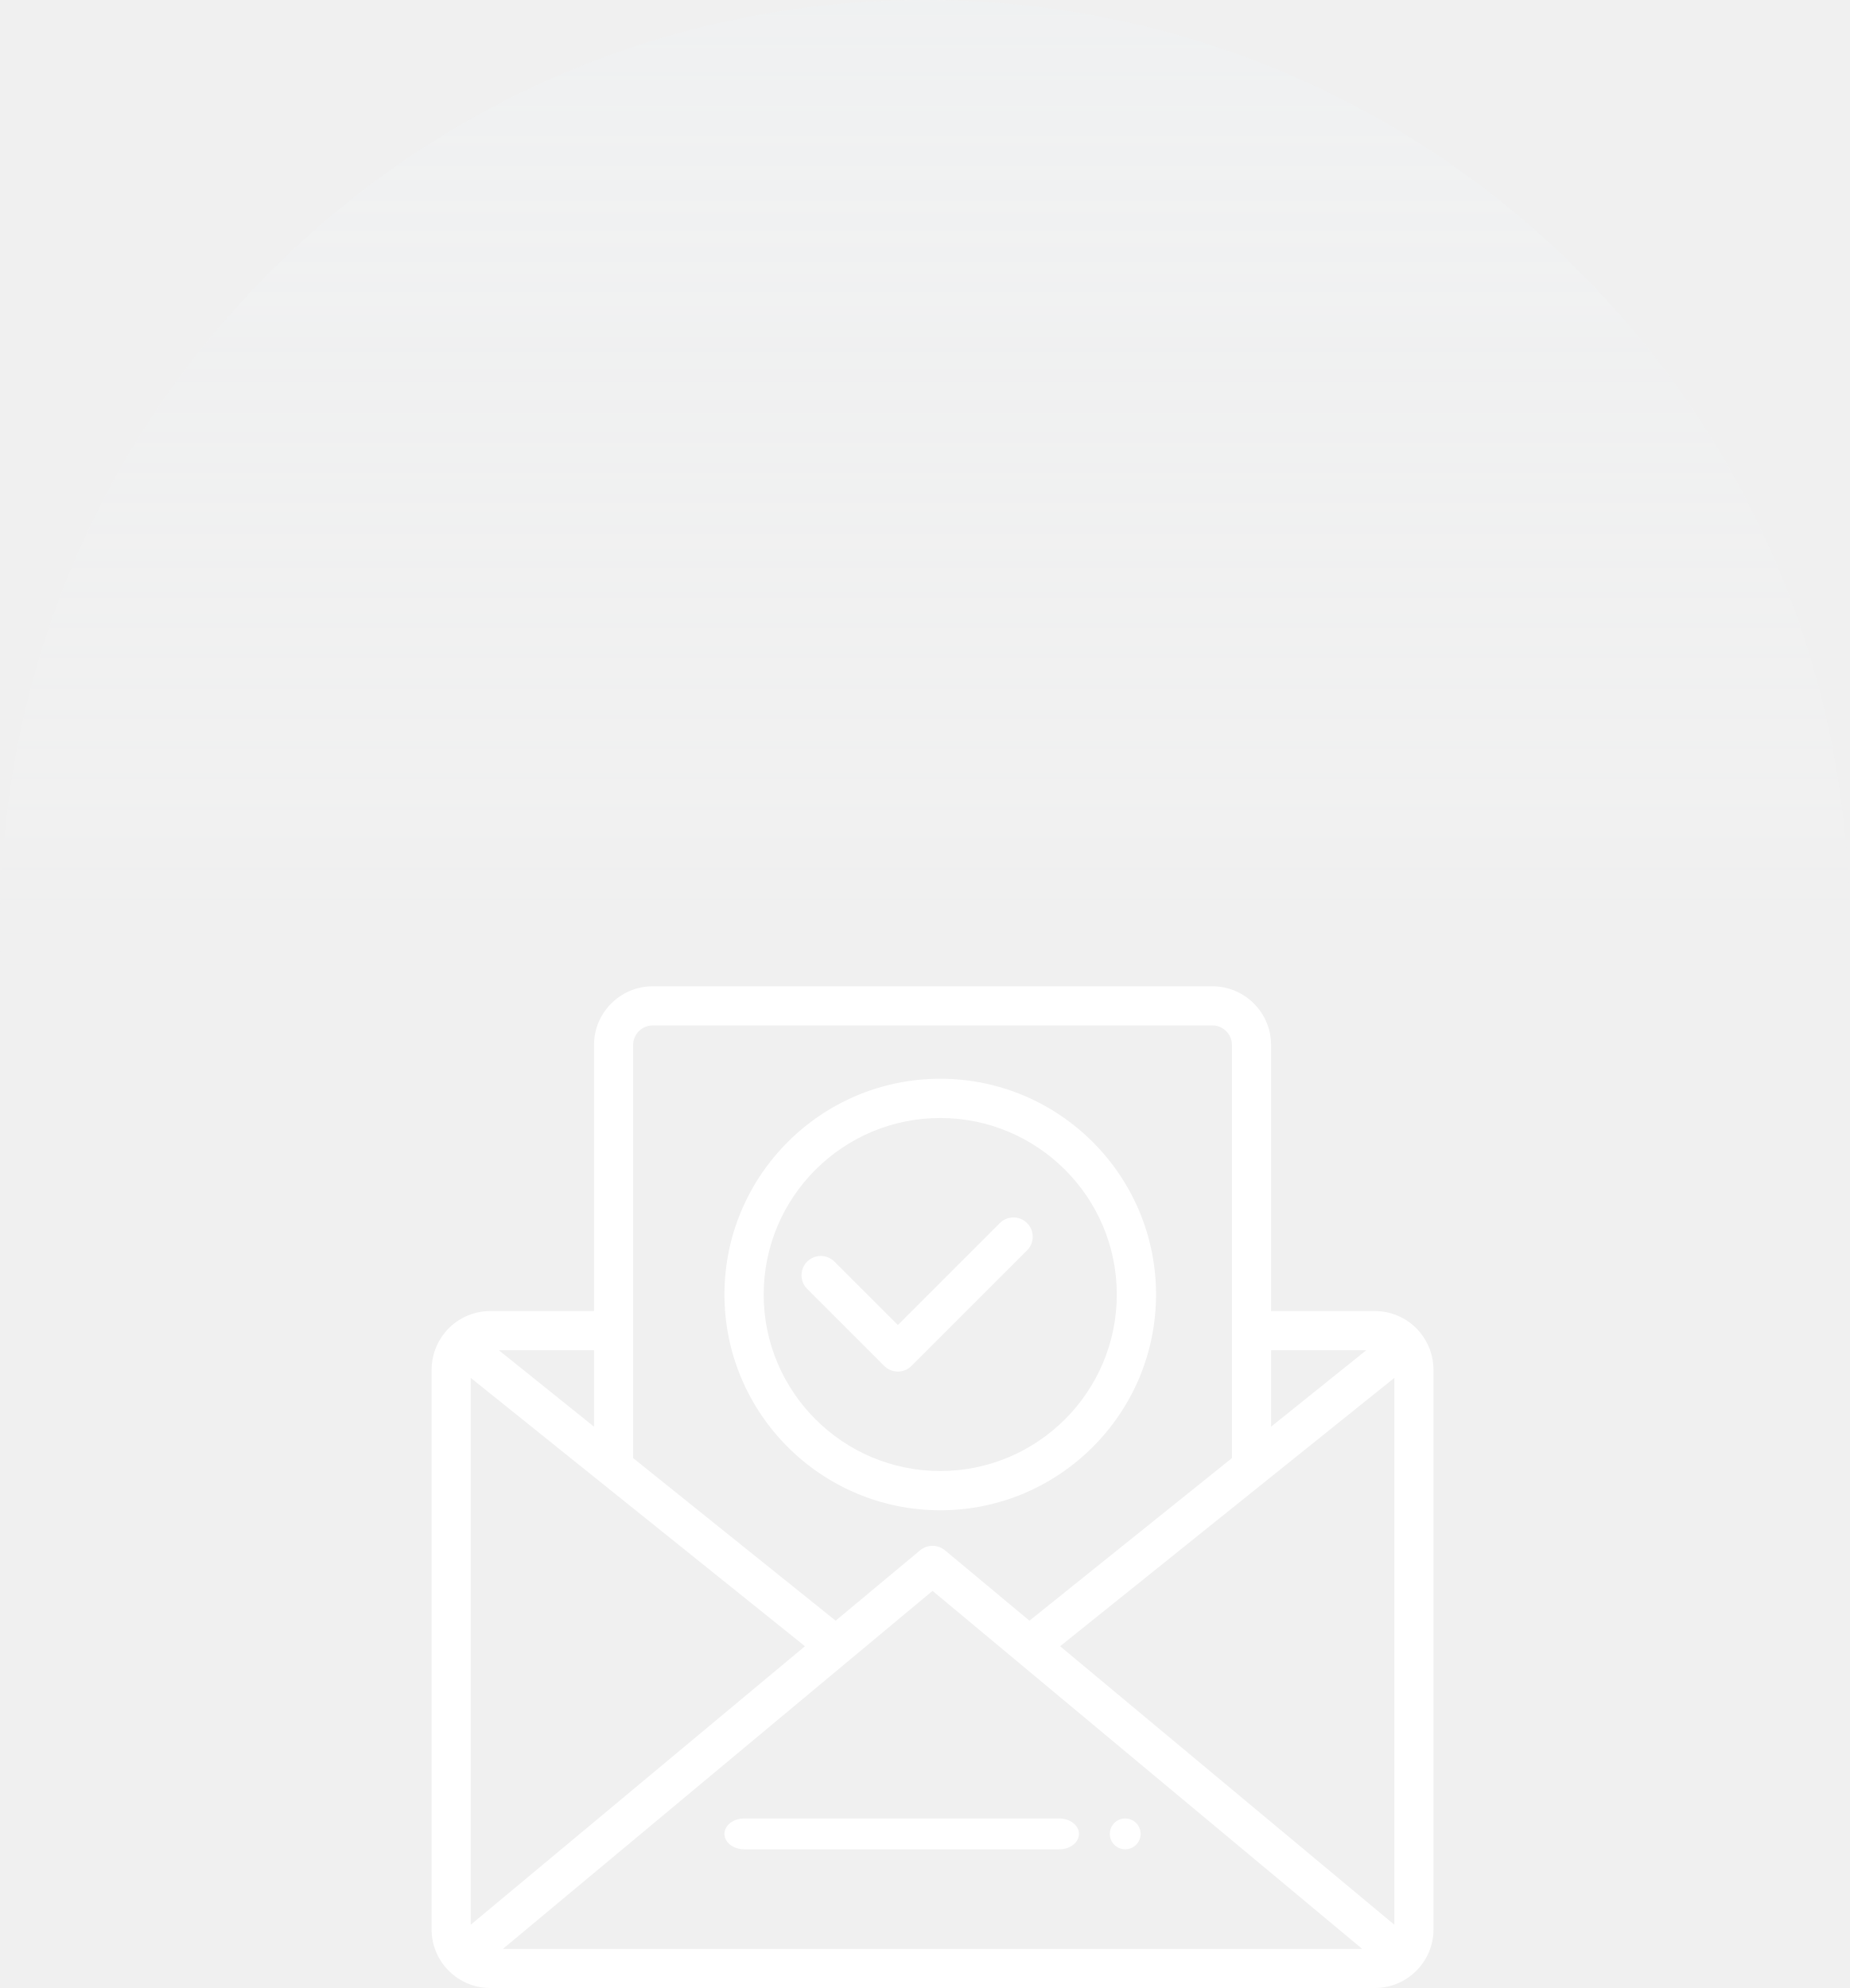
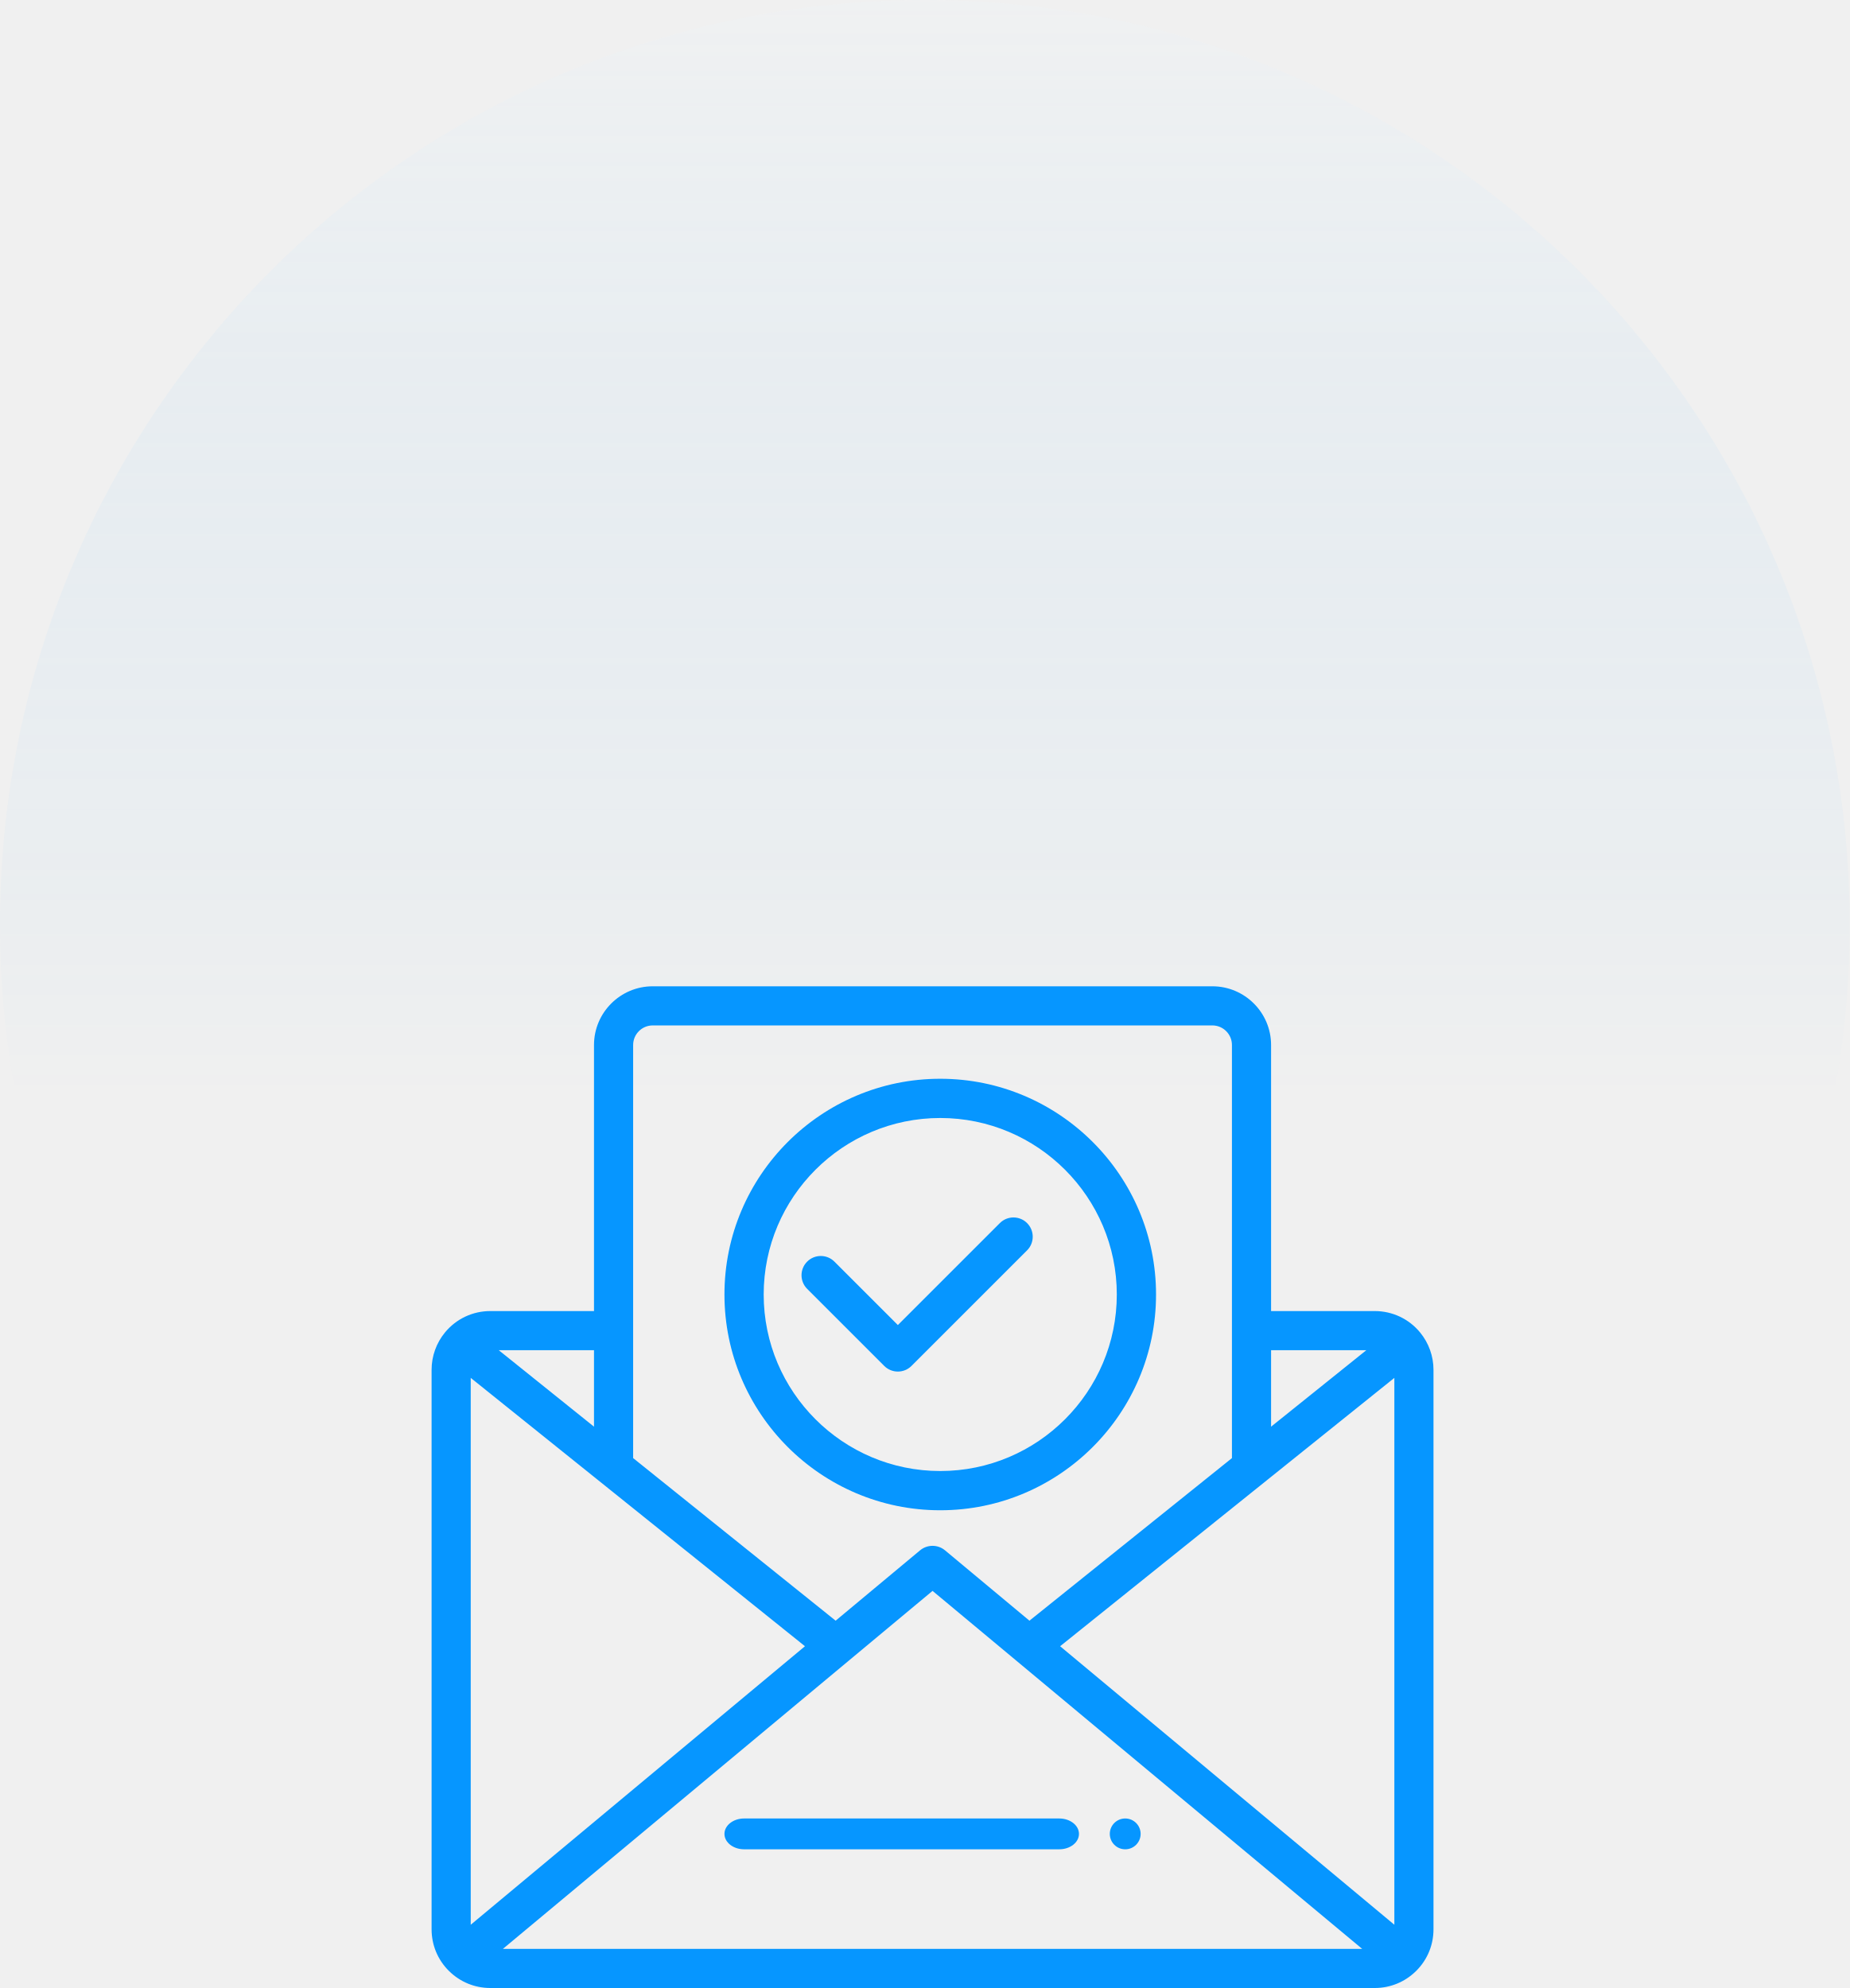
<svg xmlns="http://www.w3.org/2000/svg" width="120" height="129" viewBox="0 0 120 129" fill="none">
  <circle opacity="0.142" cx="60" cy="60" r="60" fill="url(#paint0_linear_112_67)" />
-   <path d="M73 118C72.448 118 72 118.448 72 119C72 119.552 72.448 120 73 120C73.552 120 74 119.552 74 119C74 118.448 73.552 118 73 118Z" fill="white" />
-   <path fill-rule="evenodd" clip-rule="evenodd" d="M92.131 86.462C91.406 85.58 90.334 85.074 89.191 85.074H82.463V67.809C82.463 65.709 80.754 64 78.654 64H42.346C40.246 64 38.537 65.709 38.537 67.809V85.074H31.809C30.666 85.074 29.594 85.58 28.87 86.461C28.309 87.142 28 88.002 28 88.883V125.191C28 126.208 28.396 127.165 29.116 127.884L29.123 127.891C29.126 127.894 29.13 127.897 29.133 127.9C29.851 128.609 30.8 129 31.809 129H89.191C90.195 129 91.139 128.614 91.855 127.912L91.869 127.899L91.876 127.892L91.884 127.884C92.604 127.165 93 126.208 93 125.191V88.883C93 88.002 92.691 87.142 92.131 86.462ZM82.463 87.613H88.643L82.463 92.576V87.613ZM42.346 66.539C41.646 66.539 41.076 67.109 41.076 67.809V94.615L54.213 105.165L59.687 100.603C60.158 100.21 60.842 100.21 61.313 100.603L66.787 105.165L79.924 94.615V67.809C79.924 67.109 79.354 66.539 78.654 66.539H42.346ZM38.537 87.613V92.576L32.357 87.613H38.537ZM30.539 89.41V124.896L52.223 106.823L30.539 89.41ZM32.627 126.461L55.037 107.783L60.5 103.231L65.963 107.783L88.373 126.461H32.627ZM68.777 106.823L90.461 124.896V89.41L68.777 106.823Z" fill="white" />
-   <path d="M66.634 79.366C66.146 78.878 65.354 78.878 64.866 79.366L58.25 85.982L54.134 81.866C53.646 81.378 52.854 81.378 52.366 81.866C51.878 82.354 51.878 83.146 52.366 83.634L57.366 88.634C57.61 88.878 57.93 89 58.25 89C58.57 89 58.89 88.878 59.134 88.634L66.634 81.134C67.122 80.646 67.122 79.854 66.634 79.366Z" fill="white" />
-   <path d="M68.722 118H48.278C47.572 118 47 118.448 47 119C47 119.552 47.572 120 48.278 120H68.722C69.428 120 70 119.552 70 119C70 118.448 69.428 118 68.722 118Z" fill="white" />
-   <path fill-rule="evenodd" clip-rule="evenodd" d="M47 84C47 76.28 53.28 70 61 70C68.72 70 75 76.28 75 84C75 91.72 68.72 98 61 98C53.28 98 47 91.72 47 84ZM49.545 84C49.545 90.316 54.684 95.454 61 95.454C67.316 95.454 72.454 90.316 72.454 84C72.454 77.684 67.316 72.546 61 72.546C54.684 72.546 49.545 77.684 49.545 84Z" fill="white" />
+   <path d="M73 118C72.448 118 72 118.448 72 119C72 119.552 72.448 120 73 120C73.552 120 74 119.552 74 119C74 118.448 73.552 118 73 118Z" fill="#0696FF" />
+   <path fill-rule="evenodd" clip-rule="evenodd" d="M92.131 86.462C91.406 85.58 90.334 85.074 89.191 85.074H82.463V67.809C82.463 65.709 80.754 64 78.654 64H42.346C40.246 64 38.537 65.709 38.537 67.809V85.074H31.809C30.666 85.074 29.594 85.58 28.87 86.461C28.309 87.142 28 88.002 28 88.883V125.191C28 126.208 28.396 127.165 29.116 127.884L29.123 127.891C29.126 127.894 29.13 127.897 29.133 127.9C29.851 128.609 30.8 129 31.809 129H89.191C90.195 129 91.139 128.614 91.855 127.912L91.869 127.899L91.876 127.892L91.884 127.884C92.604 127.165 93 126.208 93 125.191V88.883C93 88.002 92.691 87.142 92.131 86.462ZM82.463 87.613H88.643L82.463 92.576V87.613ZM42.346 66.539C41.646 66.539 41.076 67.109 41.076 67.809V94.615L54.213 105.165L59.687 100.603C60.158 100.21 60.842 100.21 61.313 100.603L66.787 105.165L79.924 94.615V67.809C79.924 67.109 79.354 66.539 78.654 66.539H42.346ZM38.537 87.613V92.576L32.357 87.613H38.537ZM30.539 89.41V124.896L52.223 106.823L30.539 89.41ZM32.627 126.461L55.037 107.783L60.5 103.231L65.963 107.783L88.373 126.461H32.627ZM68.777 106.823L90.461 124.896V89.41L68.777 106.823Z" fill="#0696FF" />
+   <path d="M66.634 79.366C66.146 78.878 65.354 78.878 64.866 79.366L58.25 85.982L54.134 81.866C53.646 81.378 52.854 81.378 52.366 81.866C51.878 82.354 51.878 83.146 52.366 83.634L57.366 88.634C57.61 88.878 57.93 89 58.25 89C58.57 89 58.89 88.878 59.134 88.634L66.634 81.134C67.122 80.646 67.122 79.854 66.634 79.366Z" fill="#0696FF" />
+   <path d="M68.722 118H48.278C47.572 118 47 118.448 47 119C47 119.552 47.572 120 48.278 120H68.722C69.428 120 70 119.552 70 119C70 118.448 69.428 118 68.722 118Z" fill="#0696FF" />
+   <path fill-rule="evenodd" clip-rule="evenodd" d="M47 84C47 76.28 53.28 70 61 70C68.72 70 75 76.28 75 84C75 91.72 68.72 98 61 98C53.28 98 47 91.72 47 84ZM49.545 84C49.545 90.316 54.684 95.454 61 95.454C67.316 95.454 72.454 90.316 72.454 84C72.454 77.684 67.316 72.546 61 72.546C54.684 72.546 49.545 77.684 49.545 84Z" fill="#0696FF" />
  <defs>
    <linearGradient id="paint0_linear_112_67" x1="24.641" y1="0" x2="24.641" y2="70.719" gradientUnits="userSpaceOnUse">
      <stop stop-color="#EEF8FF" />
-       <stop offset="1" stop-color="white" stop-opacity="0.01" />
+       <stop offset="1" stop-color="#0696FF" stop-opacity="0.01" />
    </linearGradient>
  </defs>
</svg>
